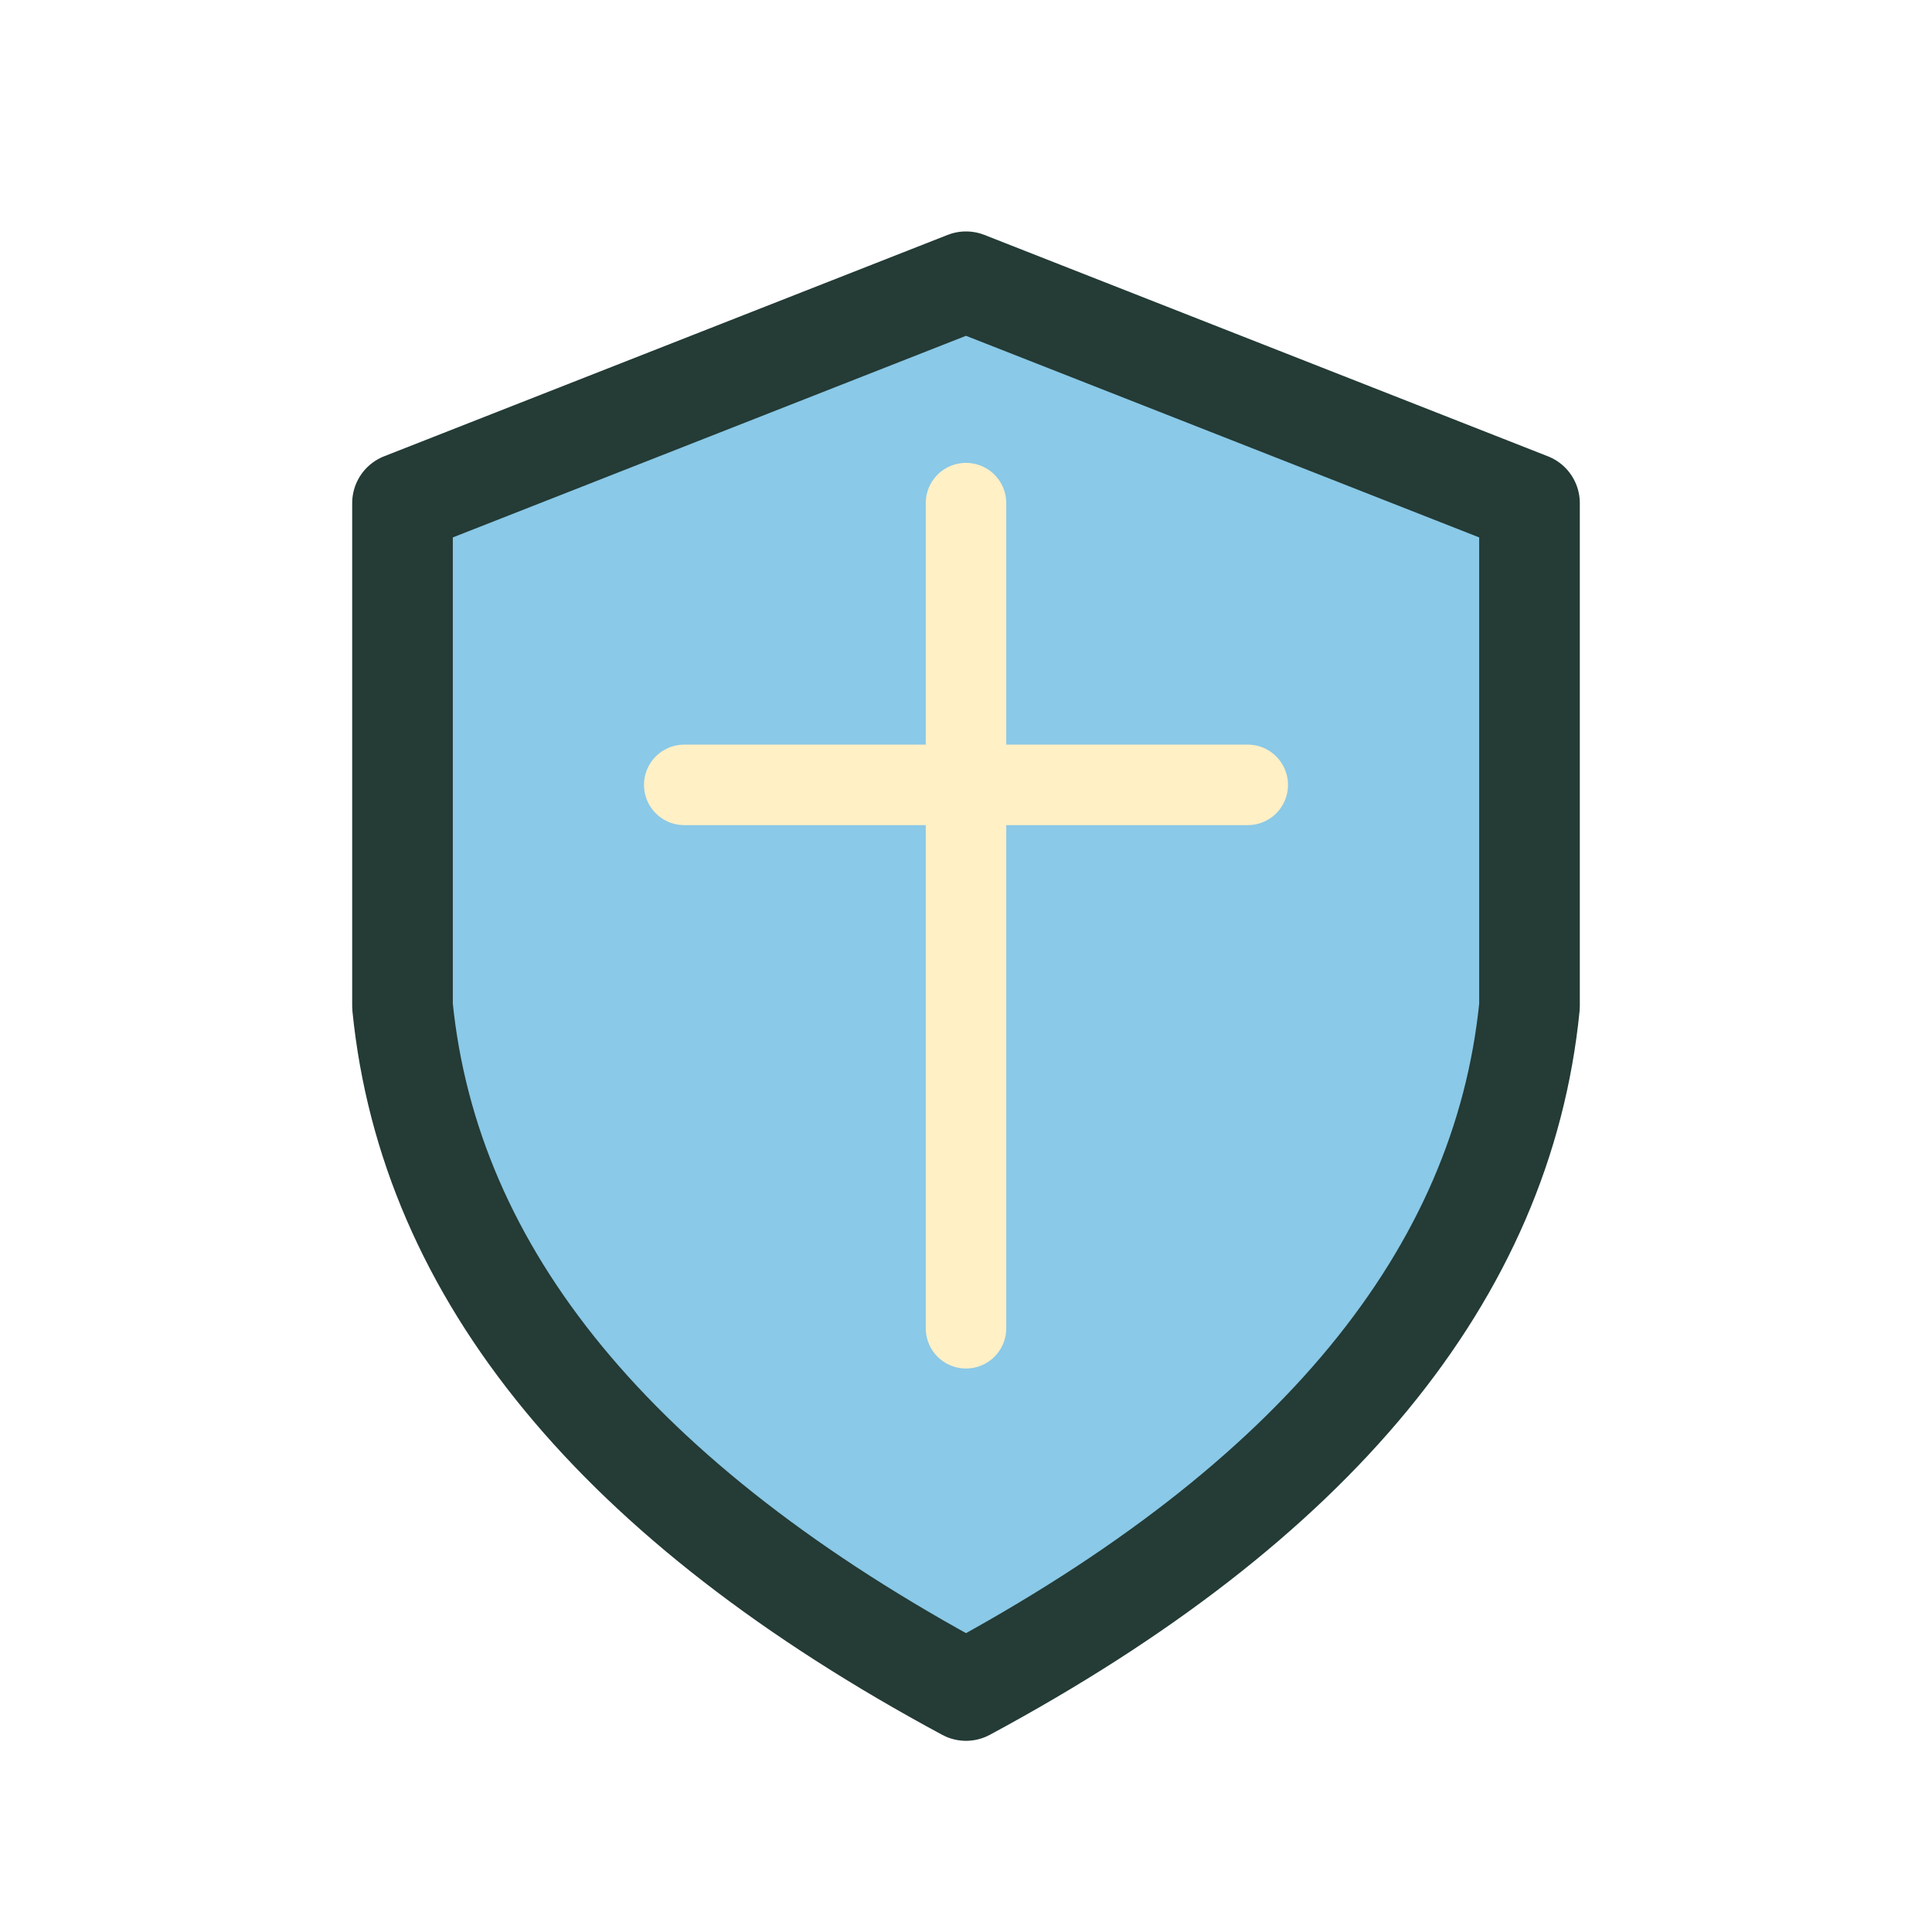
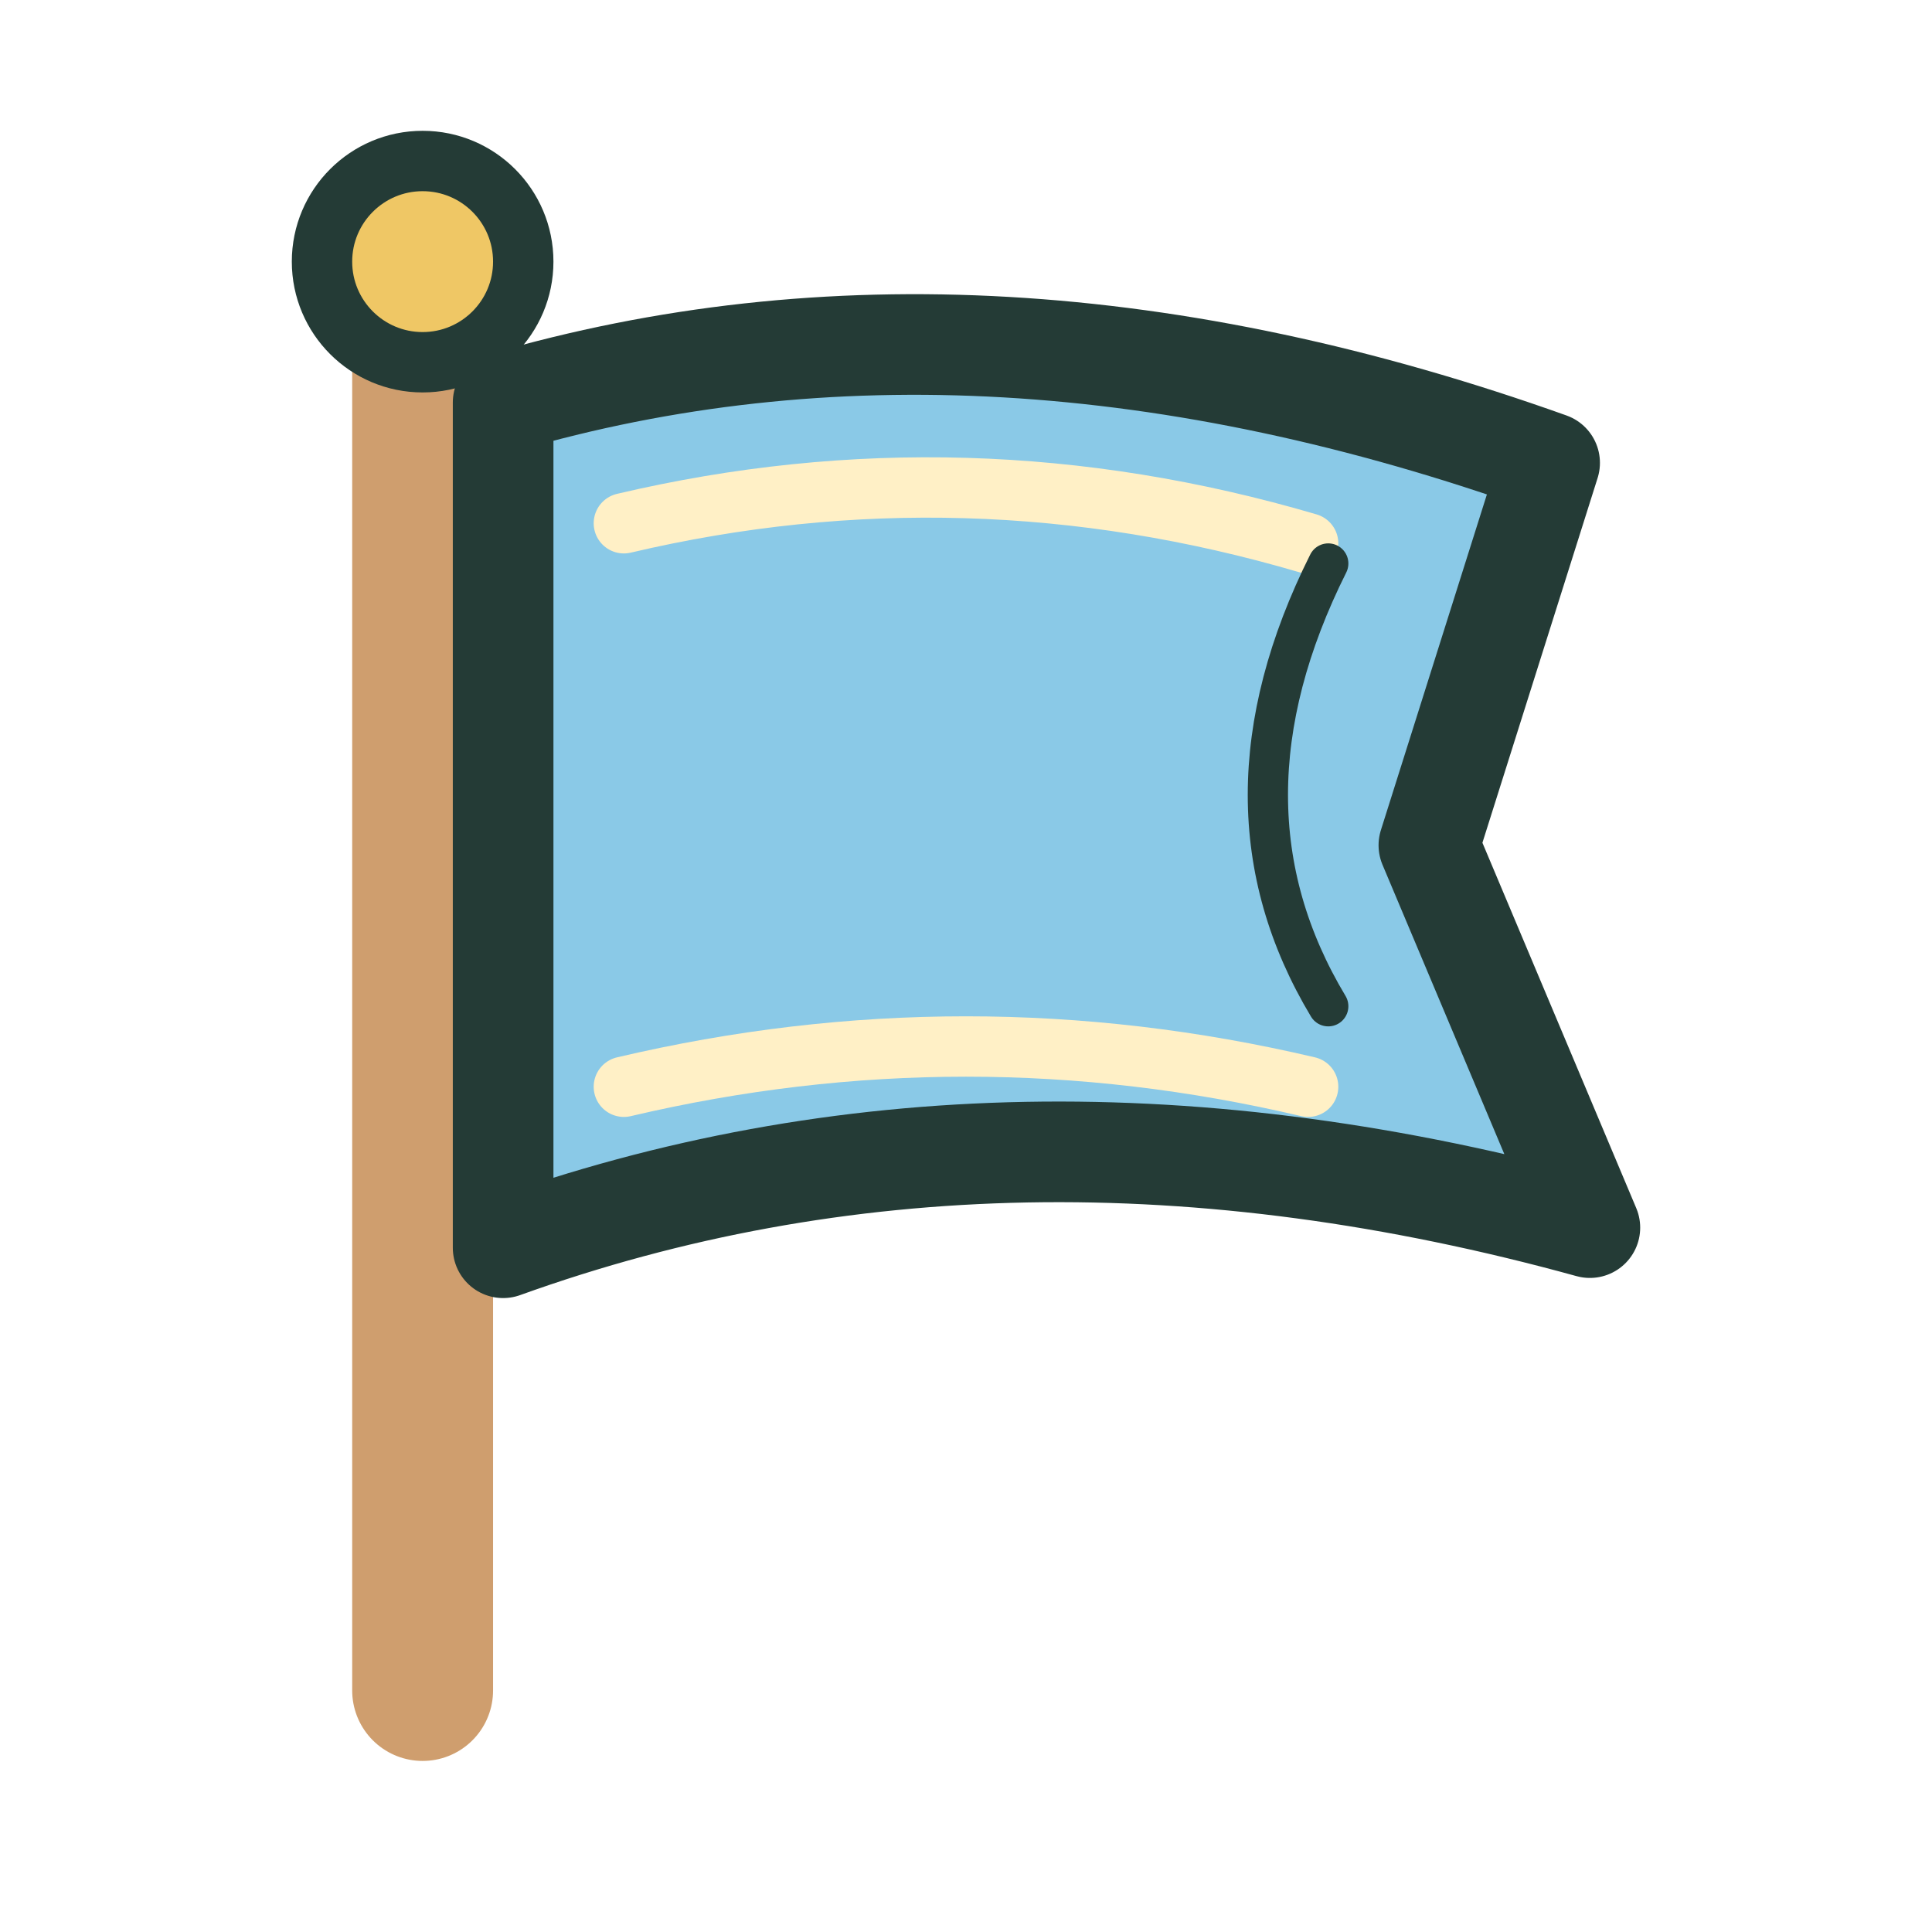
<svg xmlns="http://www.w3.org/2000/svg" width="256" height="256" viewBox="0 0 96 96">
-   <path d="M20 25 L48 14 L76 25 V50 Q74 70 48 84 Q22 70 20 50 Z" fill="#8ac9e7" stroke="#243b36" stroke-width="5" stroke-linecap="round" stroke-linejoin="round" />
-   <path d="M48 25 V66 M34 39 H62" fill="none" stroke="#fff0c6" stroke-width="4" stroke-linecap="round" stroke-linejoin="round" />
+   <path d="M21 16 V84" fill="none" stroke="#cf9e6e" stroke-width="7" stroke-linecap="round" stroke-linejoin="round" />
+   <path d="M25 20 Q49 13 77 23 L71 42 L79 61 Q50 53 25 62 Z" fill="#8ac9e7" stroke="#243b36" stroke-width="5" stroke-linecap="round" stroke-linejoin="round" />
+   <path d="M31 26 Q48 22 65 27 M31 54 Q48 50 65 54" fill="none" stroke="#fff0c6" stroke-width="3" stroke-linecap="round" stroke-linejoin="round" />
+   <path d="M66 28 Q60 40 66 50" fill="none" stroke="#243b36" stroke-width="2" stroke-linecap="round" stroke-linejoin="round" />
+   <circle cx="21" cy="13" r="5" fill="#efc765" stroke="#243b36" stroke-width="3" />
</svg>
